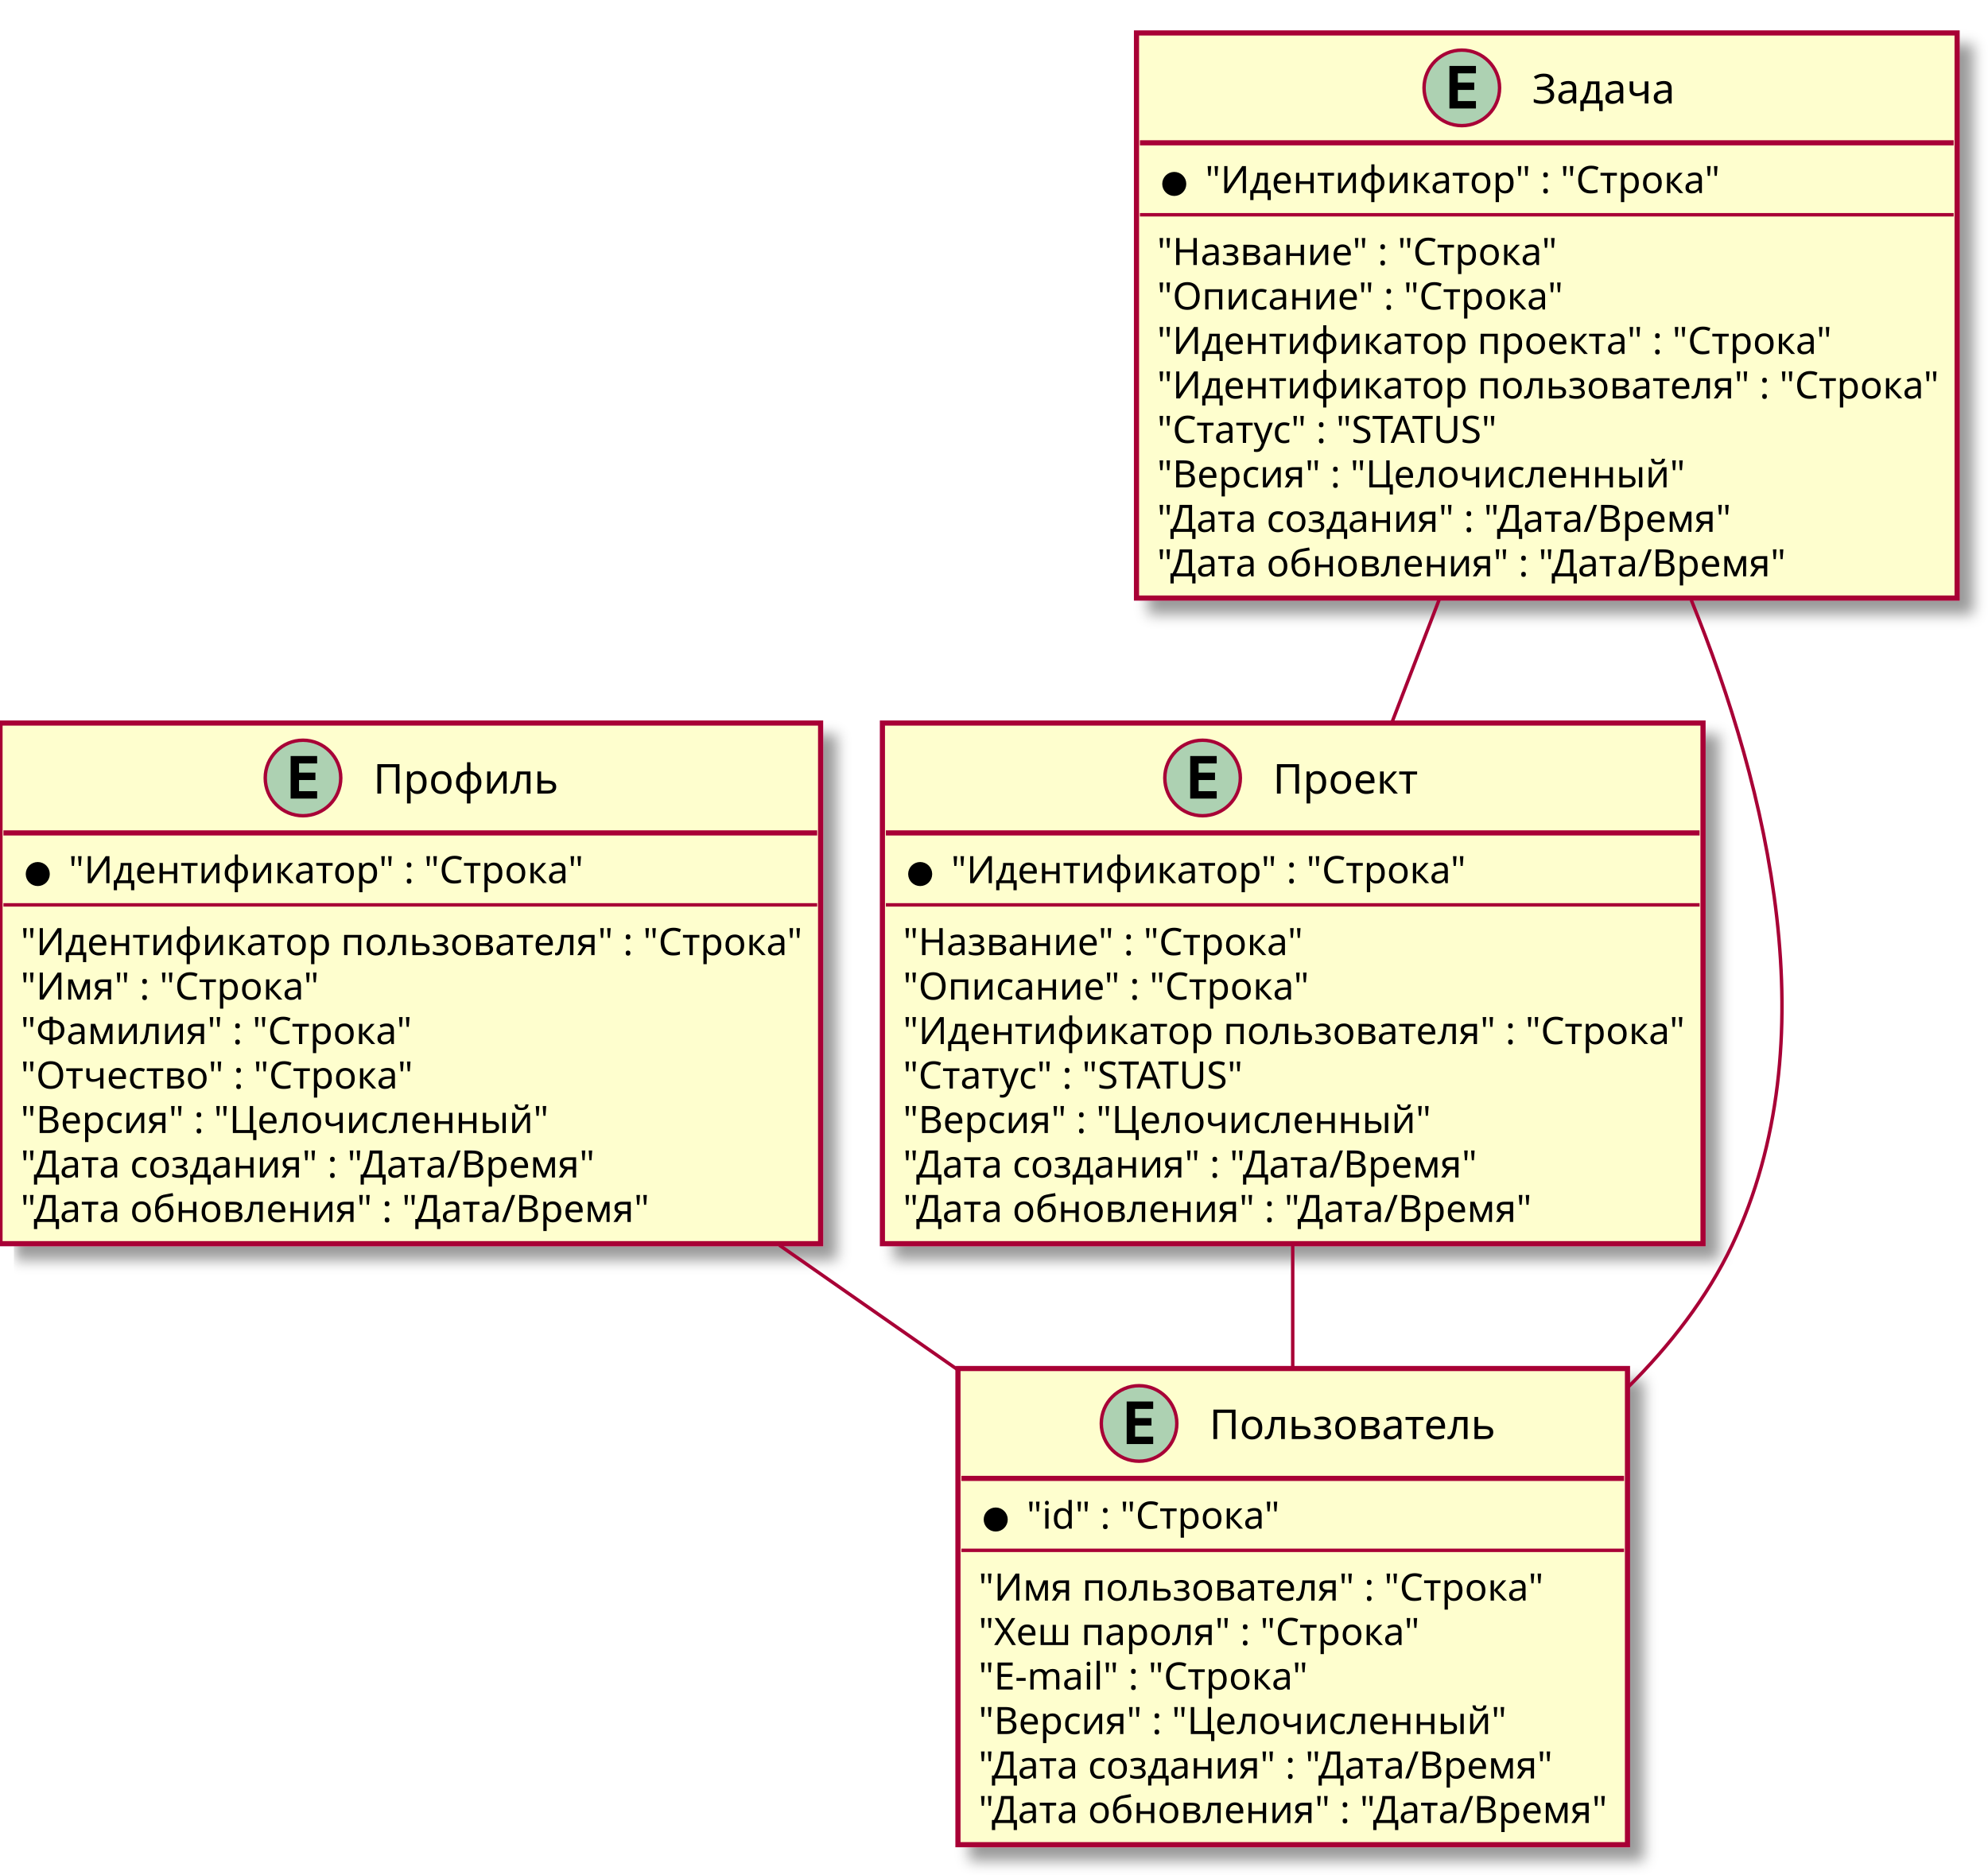
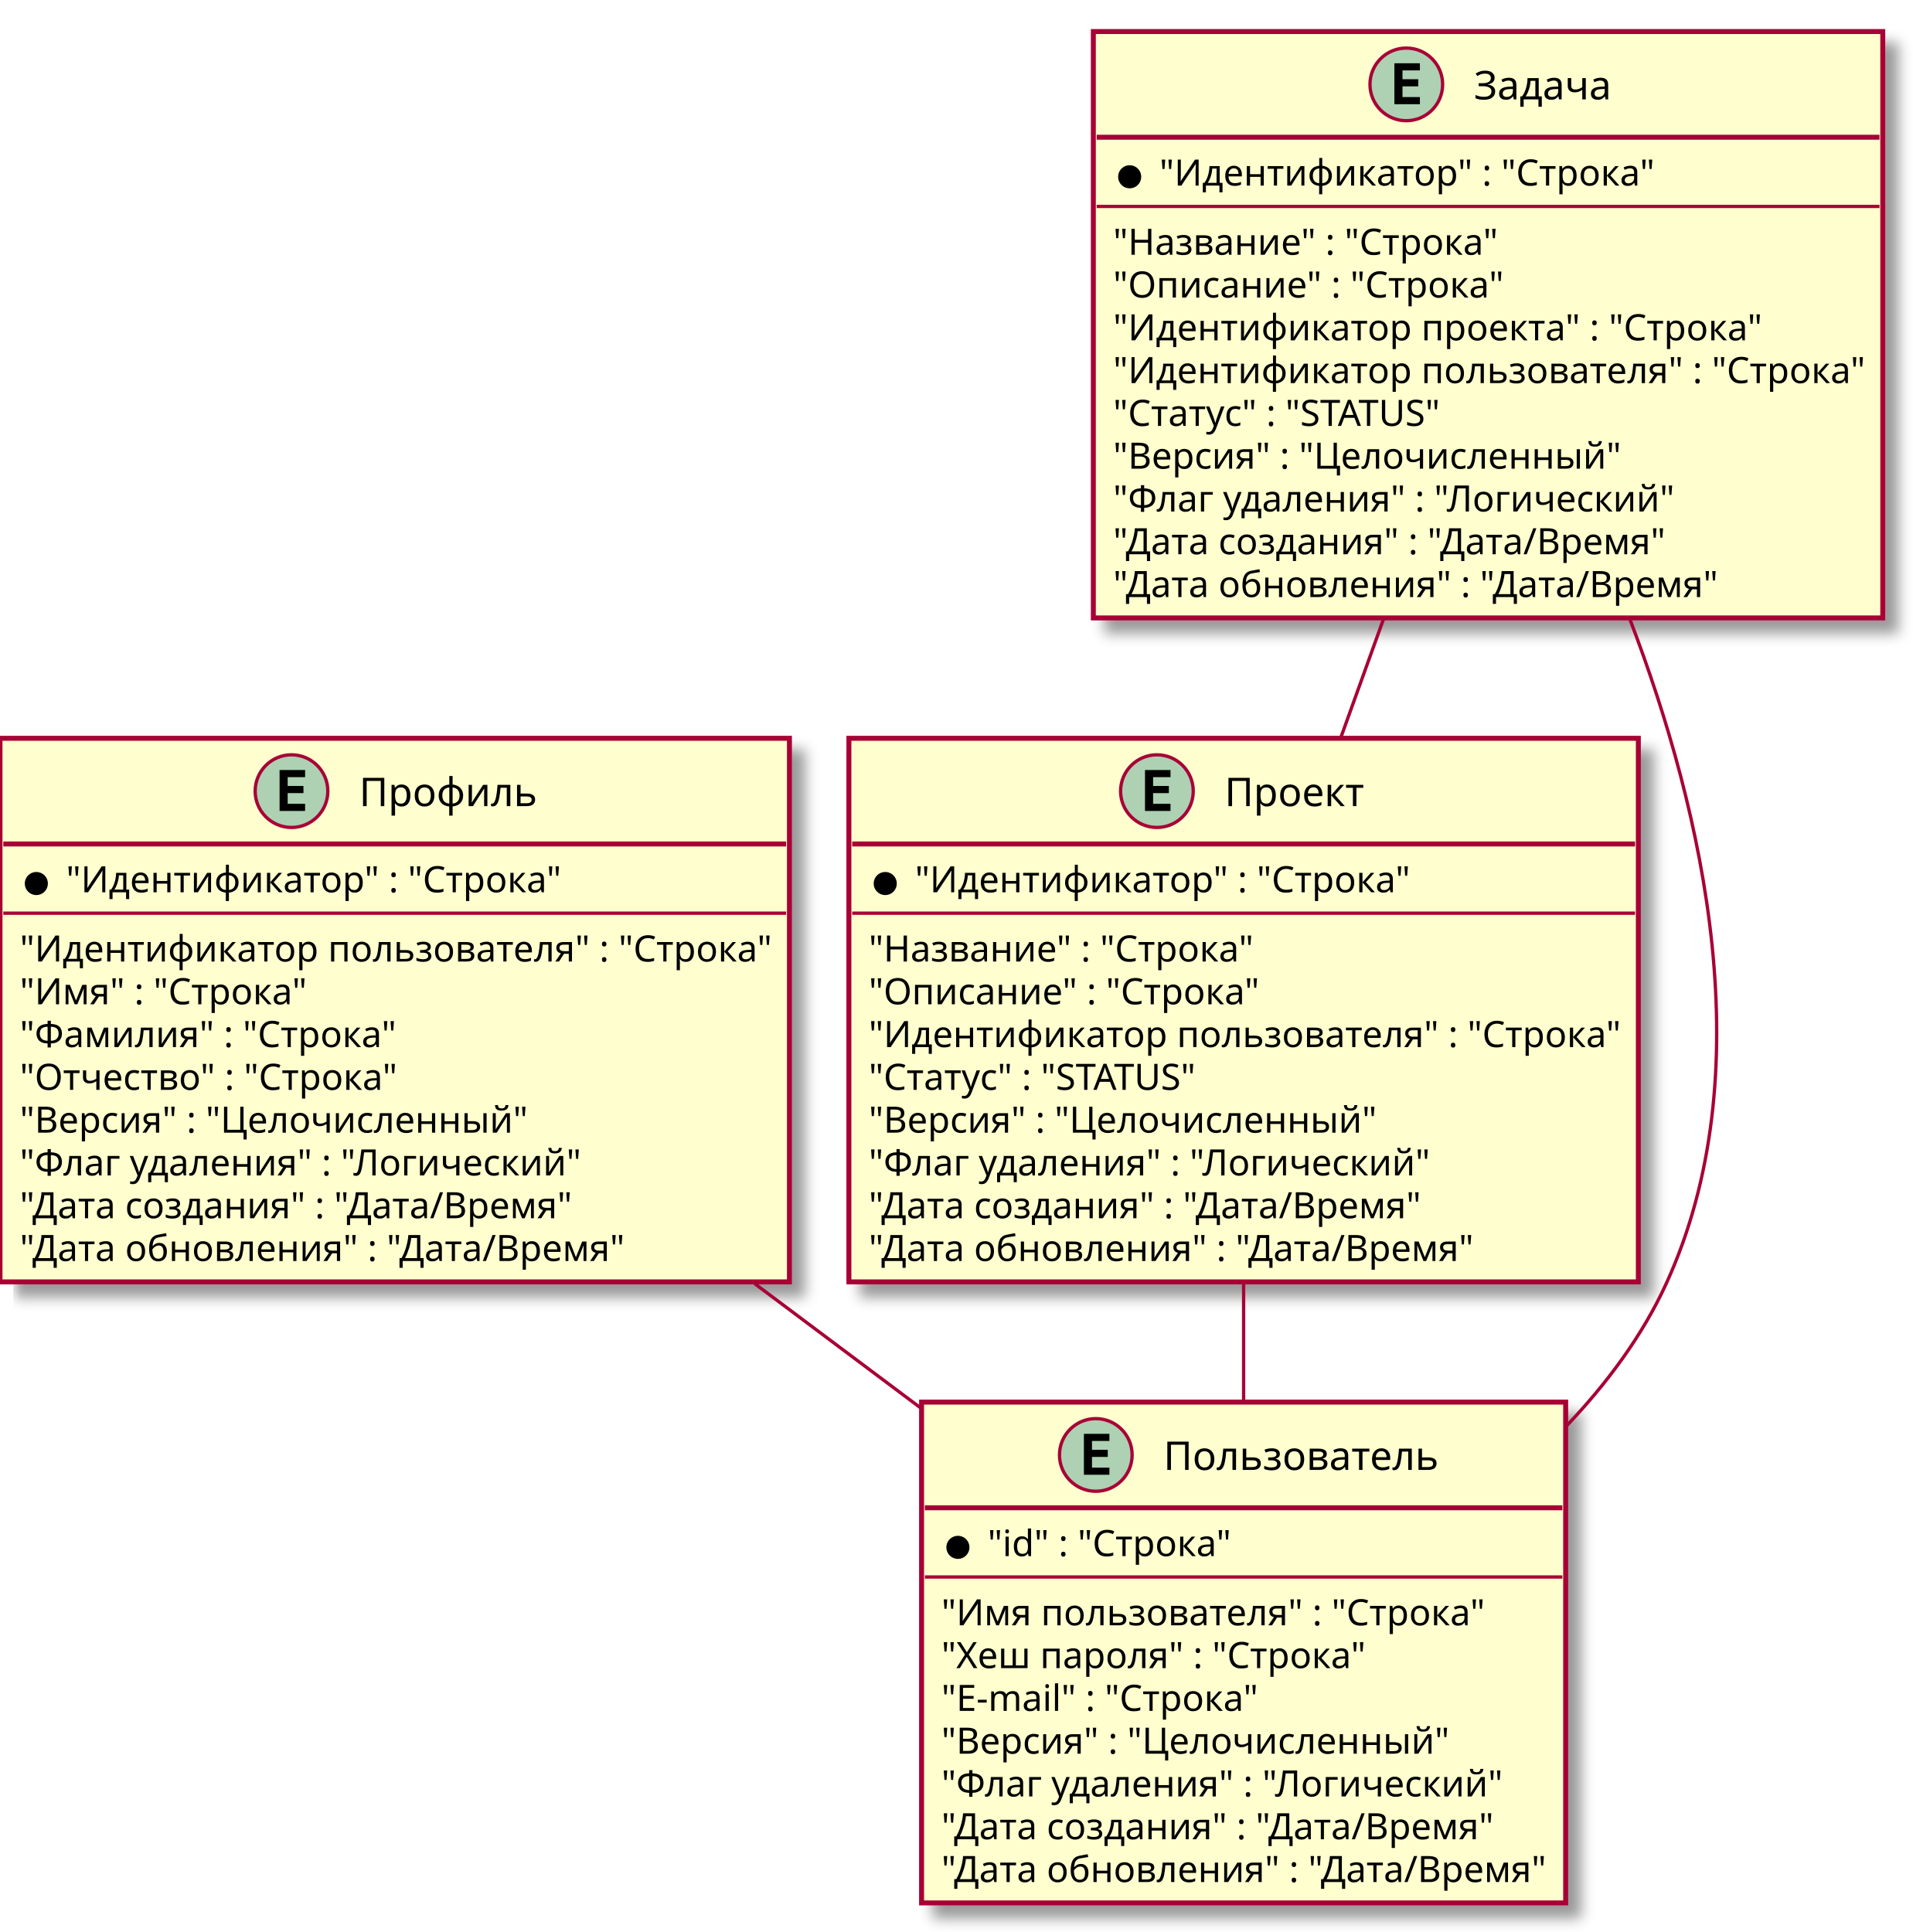
- <svg xmlns="http://www.w3.org/2000/svg" contentScriptType="application/ecmascript" contentStyleType="text/css" height="546px" preserveAspectRatio="none" style="width:579px;height:546px;" version="1.1" viewBox="0 0 579 546" width="579px" zoomAndPan="magnify">
+ <svg xmlns="http://www.w3.org/2000/svg" contentScriptType="application/ecmascript" contentStyleType="text/css" height="585px" preserveAspectRatio="none" style="width:579px;height:585px;" version="1.1" viewBox="0 0 579 585" width="579px" zoomAndPan="magnify">
  <defs>
-     <filter height="300%" id="fyr3ll8" width="300%" x="-1" y="-1">
+     <filter height="300%" id="fncv162" width="300%" x="-1" y="-1">
      <feGaussianBlur result="blurOut" stdDeviation="2.0" />
      <feColorMatrix in="blurOut" result="blurOut2" type="matrix" values="0 0 0 0 0 0 0 0 0 0 0 0 0 0 0 0 0 0 .4 0" />
      <feOffset dx="4.0" dy="4.0" in="blurOut2" result="blurOut3" />
      <feBlend in="SourceGraphic" in2="blurOut3" mode="normal" />
    </filter>
  </defs>
  <g>
-     <rect fill="#FEFECE" filter="url(#fyr3ll8)" height="151.641" style="stroke: #A80036; stroke-width: 1.5;" width="239" x="0" y="210.596" />
-     <ellipse cx="88.25" cy="226.596" fill="#ADD1B2" rx="11" ry="11" style="stroke: #A80036; stroke-width: 1.0;" />
-     <path d="M92.364,232.596 L84.644,232.596 L84.644,220.203 L92.364,220.203 L92.364,222.361 L87.093,222.361 L87.093,225.034 L91.866,225.034 L91.866,227.192 L87.093,227.192 L87.093,230.438 L92.364,230.438 Z " />
-     <text fill="#000000" font-family="sans-serif" font-size="12" lengthAdjust="spacingAndGlyphs" textLength="54" x="108.75" y="231.131">Профиль</text>
-     <line style="stroke: #A80036; stroke-width: 1.5;" x1="1" x2="238" y1="242.596" y2="242.596" />
-     <ellipse cx="11" cy="254.573" fill="#000000" rx="3" ry="3" style="stroke: #000000; stroke-width: 1.0;" />
-     <text fill="#000000" font-family="sans-serif" font-size="11" lengthAdjust="spacingAndGlyphs" textLength="151" x="20" y="257.231">"Идентификатор" : "Строка"</text>
-     <line style="stroke: #A80036; stroke-width: 1.0;" x1="1" x2="238" y1="263.551" y2="263.551" />
-     <text fill="#000000" font-family="sans-serif" font-size="11" lengthAdjust="spacingAndGlyphs" textLength="227" x="6" y="278.185">"Идентификатор пользователя" : "Строка"</text>
-     <text fill="#000000" font-family="sans-serif" font-size="11" lengthAdjust="spacingAndGlyphs" textLength="86" x="6" y="291.141">"Имя" : "Строка"</text>
-     <text fill="#000000" font-family="sans-serif" font-size="11" lengthAdjust="spacingAndGlyphs" textLength="112" x="6" y="304.096">"Фамилия" : "Строка"</text>
-     <text fill="#000000" font-family="sans-serif" font-size="11" lengthAdjust="spacingAndGlyphs" textLength="114" x="6" y="317.051">"Отчество" : "Строка"</text>
-     <text fill="#000000" font-family="sans-serif" font-size="11" lengthAdjust="spacingAndGlyphs" textLength="150" x="6" y="330.006">"Версия" : "Целочисленный"</text>
-     <text fill="#000000" font-family="sans-serif" font-size="11" lengthAdjust="spacingAndGlyphs" textLength="168" x="6" y="342.961">"Дата создания" : "Дата/Время"</text>
-     <text fill="#000000" font-family="sans-serif" font-size="11" lengthAdjust="spacingAndGlyphs" textLength="183" x="6" y="355.916">"Дата обновления" : "Дата/Время"</text>
-     <rect fill="#FEFECE" filter="url(#fyr3ll8)" height="151.641" style="stroke: #A80036; stroke-width: 1.5;" width="239" x="257" y="210.596" />
-     <ellipse cx="350.25" cy="226.596" fill="#ADD1B2" rx="11" ry="11" style="stroke: #A80036; stroke-width: 1.0;" />
-     <path d="M354.364,232.596 L346.644,232.596 L346.644,220.203 L354.364,220.203 L354.364,222.361 L349.093,222.361 L349.093,225.034 L353.866,225.034 L353.866,227.192 L349.093,227.192 L349.093,230.438 L354.364,230.438 Z " />
-     <text fill="#000000" font-family="sans-serif" font-size="12" lengthAdjust="spacingAndGlyphs" textLength="44" x="370.75" y="231.131">Проект</text>
-     <line style="stroke: #A80036; stroke-width: 1.5;" x1="258" x2="495" y1="242.596" y2="242.596" />
-     <ellipse cx="268" cy="254.573" fill="#000000" rx="3" ry="3" style="stroke: #000000; stroke-width: 1.0;" />
-     <text fill="#000000" font-family="sans-serif" font-size="11" lengthAdjust="spacingAndGlyphs" textLength="151" x="277" y="257.231">"Идентификатор" : "Строка"</text>
-     <line style="stroke: #A80036; stroke-width: 1.0;" x1="258" x2="495" y1="263.551" y2="263.551" />
-     <text fill="#000000" font-family="sans-serif" font-size="11" lengthAdjust="spacingAndGlyphs" textLength="115" x="263" y="278.185">"Название" : "Строка"</text>
-     <text fill="#000000" font-family="sans-serif" font-size="11" lengthAdjust="spacingAndGlyphs" textLength="119" x="263" y="291.141">"Описание" : "Строка"</text>
-     <text fill="#000000" font-family="sans-serif" font-size="11" lengthAdjust="spacingAndGlyphs" textLength="227" x="263" y="304.096">"Идентификатор пользователя" : "Строка"</text>
-     <text fill="#000000" font-family="sans-serif" font-size="11" lengthAdjust="spacingAndGlyphs" textLength="103" x="263" y="317.051">"Статус" : "STATUS"</text>
-     <text fill="#000000" font-family="sans-serif" font-size="11" lengthAdjust="spacingAndGlyphs" textLength="150" x="263" y="330.006">"Версия" : "Целочисленный"</text>
-     <text fill="#000000" font-family="sans-serif" font-size="11" lengthAdjust="spacingAndGlyphs" textLength="168" x="263" y="342.961">"Дата создания" : "Дата/Время"</text>
-     <text fill="#000000" font-family="sans-serif" font-size="11" lengthAdjust="spacingAndGlyphs" textLength="183" x="263" y="355.916">"Дата обновления" : "Дата/Время"</text>
-     <rect fill="#FEFECE" filter="url(#fyr3ll8)" height="164.596" style="stroke: #A80036; stroke-width: 1.5;" width="239" x="331" y="9.596" />
-     <ellipse cx="425.75" cy="25.596" fill="#ADD1B2" rx="11" ry="11" style="stroke: #A80036; stroke-width: 1.0;" />
-     <path d="M429.864,31.596 L422.144,31.596 L422.144,19.203 L429.864,19.203 L429.864,21.361 L424.593,21.361 L424.593,24.034 L429.366,24.034 L429.366,26.192 L424.593,26.192 L424.593,29.438 L429.864,29.438 Z " />
-     <text fill="#000000" font-family="sans-serif" font-size="12" lengthAdjust="spacingAndGlyphs" textLength="41" x="446.25" y="30.131">Задача</text>
-     <line style="stroke: #A80036; stroke-width: 1.5;" x1="332" x2="569" y1="41.596" y2="41.596" />
-     <ellipse cx="342" cy="53.573" fill="#000000" rx="3" ry="3" style="stroke: #000000; stroke-width: 1.0;" />
-     <text fill="#000000" font-family="sans-serif" font-size="11" lengthAdjust="spacingAndGlyphs" textLength="151" x="351" y="56.23">"Идентификатор" : "Строка"</text>
-     <line style="stroke: #A80036; stroke-width: 1.0;" x1="332" x2="569" y1="62.551" y2="62.551" />
-     <text fill="#000000" font-family="sans-serif" font-size="11" lengthAdjust="spacingAndGlyphs" textLength="115" x="337" y="77.186">"Название" : "Строка"</text>
-     <text fill="#000000" font-family="sans-serif" font-size="11" lengthAdjust="spacingAndGlyphs" textLength="119" x="337" y="90.141">"Описание" : "Строка"</text>
-     <text fill="#000000" font-family="sans-serif" font-size="11" lengthAdjust="spacingAndGlyphs" textLength="198" x="337" y="103.096">"Идентификатор проекта" : "Строка"</text>
-     <text fill="#000000" font-family="sans-serif" font-size="11" lengthAdjust="spacingAndGlyphs" textLength="227" x="337" y="116.051">"Идентификатор пользователя" : "Строка"</text>
-     <text fill="#000000" font-family="sans-serif" font-size="11" lengthAdjust="spacingAndGlyphs" textLength="103" x="337" y="129.006">"Статус" : "STATUS"</text>
-     <text fill="#000000" font-family="sans-serif" font-size="11" lengthAdjust="spacingAndGlyphs" textLength="150" x="337" y="141.961">"Версия" : "Целочисленный"</text>
-     <text fill="#000000" font-family="sans-serif" font-size="11" lengthAdjust="spacingAndGlyphs" textLength="168" x="337" y="154.916">"Дата создания" : "Дата/Время"</text>
-     <text fill="#000000" font-family="sans-serif" font-size="11" lengthAdjust="spacingAndGlyphs" textLength="183" x="337" y="167.871">"Дата обновления" : "Дата/Время"</text>
-     <rect fill="#FEFECE" filter="url(#fyr3ll8)" height="138.685" style="stroke: #A80036; stroke-width: 1.5;" width="195" x="279" y="398.596" />
-     <ellipse cx="331.75" cy="414.596" fill="#ADD1B2" rx="11" ry="11" style="stroke: #A80036; stroke-width: 1.0;" />
-     <path d="M335.864,420.596 L328.144,420.596 L328.144,408.203 L335.864,408.203 L335.864,410.361 L330.593,410.361 L330.593,413.034 L335.366,413.034 L335.366,415.192 L330.593,415.192 L330.593,418.438 L335.864,418.438 Z " />
-     <text fill="#000000" font-family="sans-serif" font-size="12" lengthAdjust="spacingAndGlyphs" textLength="81" x="352.25" y="419.131">Пользователь</text>
-     <line style="stroke: #A80036; stroke-width: 1.5;" x1="280" x2="473" y1="430.596" y2="430.596" />
-     <ellipse cx="290" cy="442.573" fill="#000000" rx="3" ry="3" style="stroke: #000000; stroke-width: 1.0;" />
-     <text fill="#000000" font-family="sans-serif" font-size="11" lengthAdjust="spacingAndGlyphs" textLength="74" x="299" y="445.231">"id" : "Строка"</text>
-     <line style="stroke: #A80036; stroke-width: 1.0;" x1="280" x2="473" y1="451.551" y2="451.551" />
-     <text fill="#000000" font-family="sans-serif" font-size="11" lengthAdjust="spacingAndGlyphs" textLength="162" x="285" y="466.185">"Имя пользователя" : "Строка"</text>
-     <text fill="#000000" font-family="sans-serif" font-size="11" lengthAdjust="spacingAndGlyphs" textLength="128" x="285" y="479.141">"Хеш пароля" : "Строка"</text>
-     <text fill="#000000" font-family="sans-serif" font-size="11" lengthAdjust="spacingAndGlyphs" textLength="98" x="285" y="492.096">"E-mail" : "Строка"</text>
-     <text fill="#000000" font-family="sans-serif" font-size="11" lengthAdjust="spacingAndGlyphs" textLength="150" x="285" y="505.051">"Версия" : "Целочисленный"</text>
-     <text fill="#000000" font-family="sans-serif" font-size="11" lengthAdjust="spacingAndGlyphs" textLength="168" x="285" y="518.006">"Дата создания" : "Дата/Время"</text>
-     <text fill="#000000" font-family="sans-serif" font-size="11" lengthAdjust="spacingAndGlyphs" textLength="183" x="285" y="530.961">"Дата обновления" : "Дата/Время"</text>
-     <path d="M227.002,362.68 C244.196,374.688 261.905,387.057 278.853,398.894 " fill="none" style="stroke: #A80036; stroke-width: 1.0;" />
-     <path d="M376.5,362.68 C376.5,374.496 376.5,386.662 376.5,398.326 " fill="none" style="stroke: #A80036; stroke-width: 1.0;" />
-     <path d="M419.117,174.733 C414.548,186.62 409.861,198.811 405.345,210.559 " fill="none" style="stroke: #A80036; stroke-width: 1.0;" />
-     <path d="M492.581,174.768 C514.963,229.971 532.629,303.319 504.5,362.596 C497.182,378.017 486.352,391.914 474.036,404.164 " fill="none" style="stroke: #A80036; stroke-width: 1.0;" />
+     <rect fill="#FEFECE" filter="url(#fncv162)" height="164.596" style="stroke: #A80036; stroke-width: 1.5;" width="239" x="0" y="223.551" />
+     <ellipse cx="88.25" cy="239.551" fill="#ADD1B2" rx="11" ry="11" style="stroke: #A80036; stroke-width: 1.0;" />
+     <path d="M92.364,245.551 L84.644,245.551 L84.644,233.158 L92.364,233.158 L92.364,235.316 L87.093,235.316 L87.093,237.989 L91.866,237.989 L91.866,240.147 L87.093,240.147 L87.093,243.393 L92.364,243.393 Z " />
+     <text fill="#000000" font-family="sans-serif" font-size="12" lengthAdjust="spacingAndGlyphs" textLength="54" x="108.75" y="244.086">Профиль</text>
+     <line style="stroke: #A80036; stroke-width: 1.5;" x1="1" x2="238" y1="255.551" y2="255.551" />
+     <ellipse cx="11" cy="267.528" fill="#000000" rx="3" ry="3" style="stroke: #000000; stroke-width: 1.0;" />
+     <text fill="#000000" font-family="sans-serif" font-size="11" lengthAdjust="spacingAndGlyphs" textLength="151" x="20" y="270.185">"Идентификатор" : "Строка"</text>
+     <line style="stroke: #A80036; stroke-width: 1.0;" x1="1" x2="238" y1="276.506" y2="276.506" />
+     <text fill="#000000" font-family="sans-serif" font-size="11" lengthAdjust="spacingAndGlyphs" textLength="227" x="6" y="291.141">"Идентификатор пользователя" : "Строка"</text>
+     <text fill="#000000" font-family="sans-serif" font-size="11" lengthAdjust="spacingAndGlyphs" textLength="86" x="6" y="304.096">"Имя" : "Строка"</text>
+     <text fill="#000000" font-family="sans-serif" font-size="11" lengthAdjust="spacingAndGlyphs" textLength="112" x="6" y="317.051">"Фамилия" : "Строка"</text>
+     <text fill="#000000" font-family="sans-serif" font-size="11" lengthAdjust="spacingAndGlyphs" textLength="114" x="6" y="330.006">"Отчество" : "Строка"</text>
+     <text fill="#000000" font-family="sans-serif" font-size="11" lengthAdjust="spacingAndGlyphs" textLength="150" x="6" y="342.961">"Версия" : "Целочисленный"</text>
+     <text fill="#000000" font-family="sans-serif" font-size="11" lengthAdjust="spacingAndGlyphs" textLength="169" x="6" y="355.916">"Флаг удаления" : "Логический"</text>
+     <text fill="#000000" font-family="sans-serif" font-size="11" lengthAdjust="spacingAndGlyphs" textLength="168" x="6" y="368.871">"Дата создания" : "Дата/Время"</text>
+     <text fill="#000000" font-family="sans-serif" font-size="11" lengthAdjust="spacingAndGlyphs" textLength="183" x="6" y="381.826">"Дата обновления" : "Дата/Время"</text>
+     <rect fill="#FEFECE" filter="url(#fncv162)" height="164.596" style="stroke: #A80036; stroke-width: 1.5;" width="239" x="257" y="223.551" />
+     <ellipse cx="350.25" cy="239.551" fill="#ADD1B2" rx="11" ry="11" style="stroke: #A80036; stroke-width: 1.0;" />
+     <path d="M354.364,245.551 L346.644,245.551 L346.644,233.158 L354.364,233.158 L354.364,235.316 L349.093,235.316 L349.093,237.989 L353.866,237.989 L353.866,240.147 L349.093,240.147 L349.093,243.393 L354.364,243.393 Z " />
+     <text fill="#000000" font-family="sans-serif" font-size="12" lengthAdjust="spacingAndGlyphs" textLength="44" x="370.75" y="244.086">Проект</text>
+     <line style="stroke: #A80036; stroke-width: 1.5;" x1="258" x2="495" y1="255.551" y2="255.551" />
+     <ellipse cx="268" cy="267.528" fill="#000000" rx="3" ry="3" style="stroke: #000000; stroke-width: 1.0;" />
+     <text fill="#000000" font-family="sans-serif" font-size="11" lengthAdjust="spacingAndGlyphs" textLength="151" x="277" y="270.185">"Идентификатор" : "Строка"</text>
+     <line style="stroke: #A80036; stroke-width: 1.0;" x1="258" x2="495" y1="276.506" y2="276.506" />
+     <text fill="#000000" font-family="sans-serif" font-size="11" lengthAdjust="spacingAndGlyphs" textLength="115" x="263" y="291.141">"Название" : "Строка"</text>
+     <text fill="#000000" font-family="sans-serif" font-size="11" lengthAdjust="spacingAndGlyphs" textLength="119" x="263" y="304.096">"Описание" : "Строка"</text>
+     <text fill="#000000" font-family="sans-serif" font-size="11" lengthAdjust="spacingAndGlyphs" textLength="227" x="263" y="317.051">"Идентификатор пользователя" : "Строка"</text>
+     <text fill="#000000" font-family="sans-serif" font-size="11" lengthAdjust="spacingAndGlyphs" textLength="103" x="263" y="330.006">"Статус" : "STATUS"</text>
+     <text fill="#000000" font-family="sans-serif" font-size="11" lengthAdjust="spacingAndGlyphs" textLength="150" x="263" y="342.961">"Версия" : "Целочисленный"</text>
+     <text fill="#000000" font-family="sans-serif" font-size="11" lengthAdjust="spacingAndGlyphs" textLength="169" x="263" y="355.916">"Флаг удаления" : "Логический"</text>
+     <text fill="#000000" font-family="sans-serif" font-size="11" lengthAdjust="spacingAndGlyphs" textLength="168" x="263" y="368.871">"Дата создания" : "Дата/Время"</text>
+     <text fill="#000000" font-family="sans-serif" font-size="11" lengthAdjust="spacingAndGlyphs" textLength="183" x="263" y="381.826">"Дата обновления" : "Дата/Время"</text>
+     <rect fill="#FEFECE" filter="url(#fncv162)" height="177.551" style="stroke: #A80036; stroke-width: 1.5;" width="239" x="331" y="9.551" />
+     <ellipse cx="425.75" cy="25.551" fill="#ADD1B2" rx="11" ry="11" style="stroke: #A80036; stroke-width: 1.0;" />
+     <path d="M429.864,31.551 L422.144,31.551 L422.144,19.158 L429.864,19.158 L429.864,21.316 L424.593,21.316 L424.593,23.989 L429.366,23.989 L429.366,26.147 L424.593,26.147 L424.593,29.393 L429.864,29.393 Z " />
+     <text fill="#000000" font-family="sans-serif" font-size="12" lengthAdjust="spacingAndGlyphs" textLength="41" x="446.25" y="30.086">Задача</text>
+     <line style="stroke: #A80036; stroke-width: 1.5;" x1="332" x2="569" y1="41.551" y2="41.551" />
+     <ellipse cx="342" cy="53.528" fill="#000000" rx="3" ry="3" style="stroke: #000000; stroke-width: 1.0;" />
+     <text fill="#000000" font-family="sans-serif" font-size="11" lengthAdjust="spacingAndGlyphs" textLength="151" x="351" y="56.185">"Идентификатор" : "Строка"</text>
+     <line style="stroke: #A80036; stroke-width: 1.0;" x1="332" x2="569" y1="62.506" y2="62.506" />
+     <text fill="#000000" font-family="sans-serif" font-size="11" lengthAdjust="spacingAndGlyphs" textLength="115" x="337" y="77.141">"Название" : "Строка"</text>
+     <text fill="#000000" font-family="sans-serif" font-size="11" lengthAdjust="spacingAndGlyphs" textLength="119" x="337" y="90.096">"Описание" : "Строка"</text>
+     <text fill="#000000" font-family="sans-serif" font-size="11" lengthAdjust="spacingAndGlyphs" textLength="198" x="337" y="103.051">"Идентификатор проекта" : "Строка"</text>
+     <text fill="#000000" font-family="sans-serif" font-size="11" lengthAdjust="spacingAndGlyphs" textLength="227" x="337" y="116.006">"Идентификатор пользователя" : "Строка"</text>
+     <text fill="#000000" font-family="sans-serif" font-size="11" lengthAdjust="spacingAndGlyphs" textLength="103" x="337" y="128.961">"Статус" : "STATUS"</text>
+     <text fill="#000000" font-family="sans-serif" font-size="11" lengthAdjust="spacingAndGlyphs" textLength="150" x="337" y="141.916">"Версия" : "Целочисленный"</text>
+     <text fill="#000000" font-family="sans-serif" font-size="11" lengthAdjust="spacingAndGlyphs" textLength="169" x="337" y="154.871">"Флаг удаления" : "Логический"</text>
+     <text fill="#000000" font-family="sans-serif" font-size="11" lengthAdjust="spacingAndGlyphs" textLength="168" x="337" y="167.826">"Дата создания" : "Дата/Время"</text>
+     <text fill="#000000" font-family="sans-serif" font-size="11" lengthAdjust="spacingAndGlyphs" textLength="183" x="337" y="180.781">"Дата обновления" : "Дата/Время"</text>
+     <rect fill="#FEFECE" filter="url(#fncv162)" height="151.641" style="stroke: #A80036; stroke-width: 1.5;" width="195" x="279" y="424.551" />
+     <ellipse cx="331.75" cy="440.551" fill="#ADD1B2" rx="11" ry="11" style="stroke: #A80036; stroke-width: 1.0;" />
+     <path d="M335.864,446.551 L328.144,446.551 L328.144,434.158 L335.864,434.158 L335.864,436.316 L330.593,436.316 L330.593,438.989 L335.366,438.989 L335.366,441.147 L330.593,441.147 L330.593,444.393 L335.864,444.393 Z " />
+     <text fill="#000000" font-family="sans-serif" font-size="12" lengthAdjust="spacingAndGlyphs" textLength="81" x="352.25" y="445.086">Пользователь</text>
+     <line style="stroke: #A80036; stroke-width: 1.5;" x1="280" x2="473" y1="456.551" y2="456.551" />
+     <ellipse cx="290" cy="468.528" fill="#000000" rx="3" ry="3" style="stroke: #000000; stroke-width: 1.0;" />
+     <text fill="#000000" font-family="sans-serif" font-size="11" lengthAdjust="spacingAndGlyphs" textLength="74" x="299" y="471.185">"id" : "Строка"</text>
+     <line style="stroke: #A80036; stroke-width: 1.0;" x1="280" x2="473" y1="477.506" y2="477.506" />
+     <text fill="#000000" font-family="sans-serif" font-size="11" lengthAdjust="spacingAndGlyphs" textLength="162" x="285" y="492.141">"Имя пользователя" : "Строка"</text>
+     <text fill="#000000" font-family="sans-serif" font-size="11" lengthAdjust="spacingAndGlyphs" textLength="128" x="285" y="505.096">"Хеш пароля" : "Строка"</text>
+     <text fill="#000000" font-family="sans-serif" font-size="11" lengthAdjust="spacingAndGlyphs" textLength="98" x="285" y="518.051">"E-mail" : "Строка"</text>
+     <text fill="#000000" font-family="sans-serif" font-size="11" lengthAdjust="spacingAndGlyphs" textLength="150" x="285" y="531.006">"Версия" : "Целочисленный"</text>
+     <text fill="#000000" font-family="sans-serif" font-size="11" lengthAdjust="spacingAndGlyphs" textLength="169" x="285" y="543.961">"Флаг удаления" : "Логический"</text>
+     <text fill="#000000" font-family="sans-serif" font-size="11" lengthAdjust="spacingAndGlyphs" textLength="168" x="285" y="556.916">"Дата создания" : "Дата/Время"</text>
+     <text fill="#000000" font-family="sans-serif" font-size="11" lengthAdjust="spacingAndGlyphs" textLength="183" x="285" y="569.871">"Дата обновления" : "Дата/Время"</text>
+     <path d="M228.491,388.688 C245.182,401.19 262.322,414.028 278.749,426.333 " fill="none" style="stroke: #A80036; stroke-width: 1.0;" />
+     <path d="M376.5,388.688 C376.5,400.575 376.5,412.766 376.5,424.514 " fill="none" style="stroke: #A80036; stroke-width: 1.0;" />
+     <path d="M418.795,187.596 C414.519,199.47 410.147,211.612 405.913,223.369 " fill="none" style="stroke: #A80036; stroke-width: 1.0;" />
+     <path d="M493.48,187.599 C516.03,246.642 533.537,324.937 504.5,388.551 C497.233,404.472 486.429,418.989 474.125,431.893 " fill="none" style="stroke: #A80036; stroke-width: 1.0;" />
  </g>
</svg>
